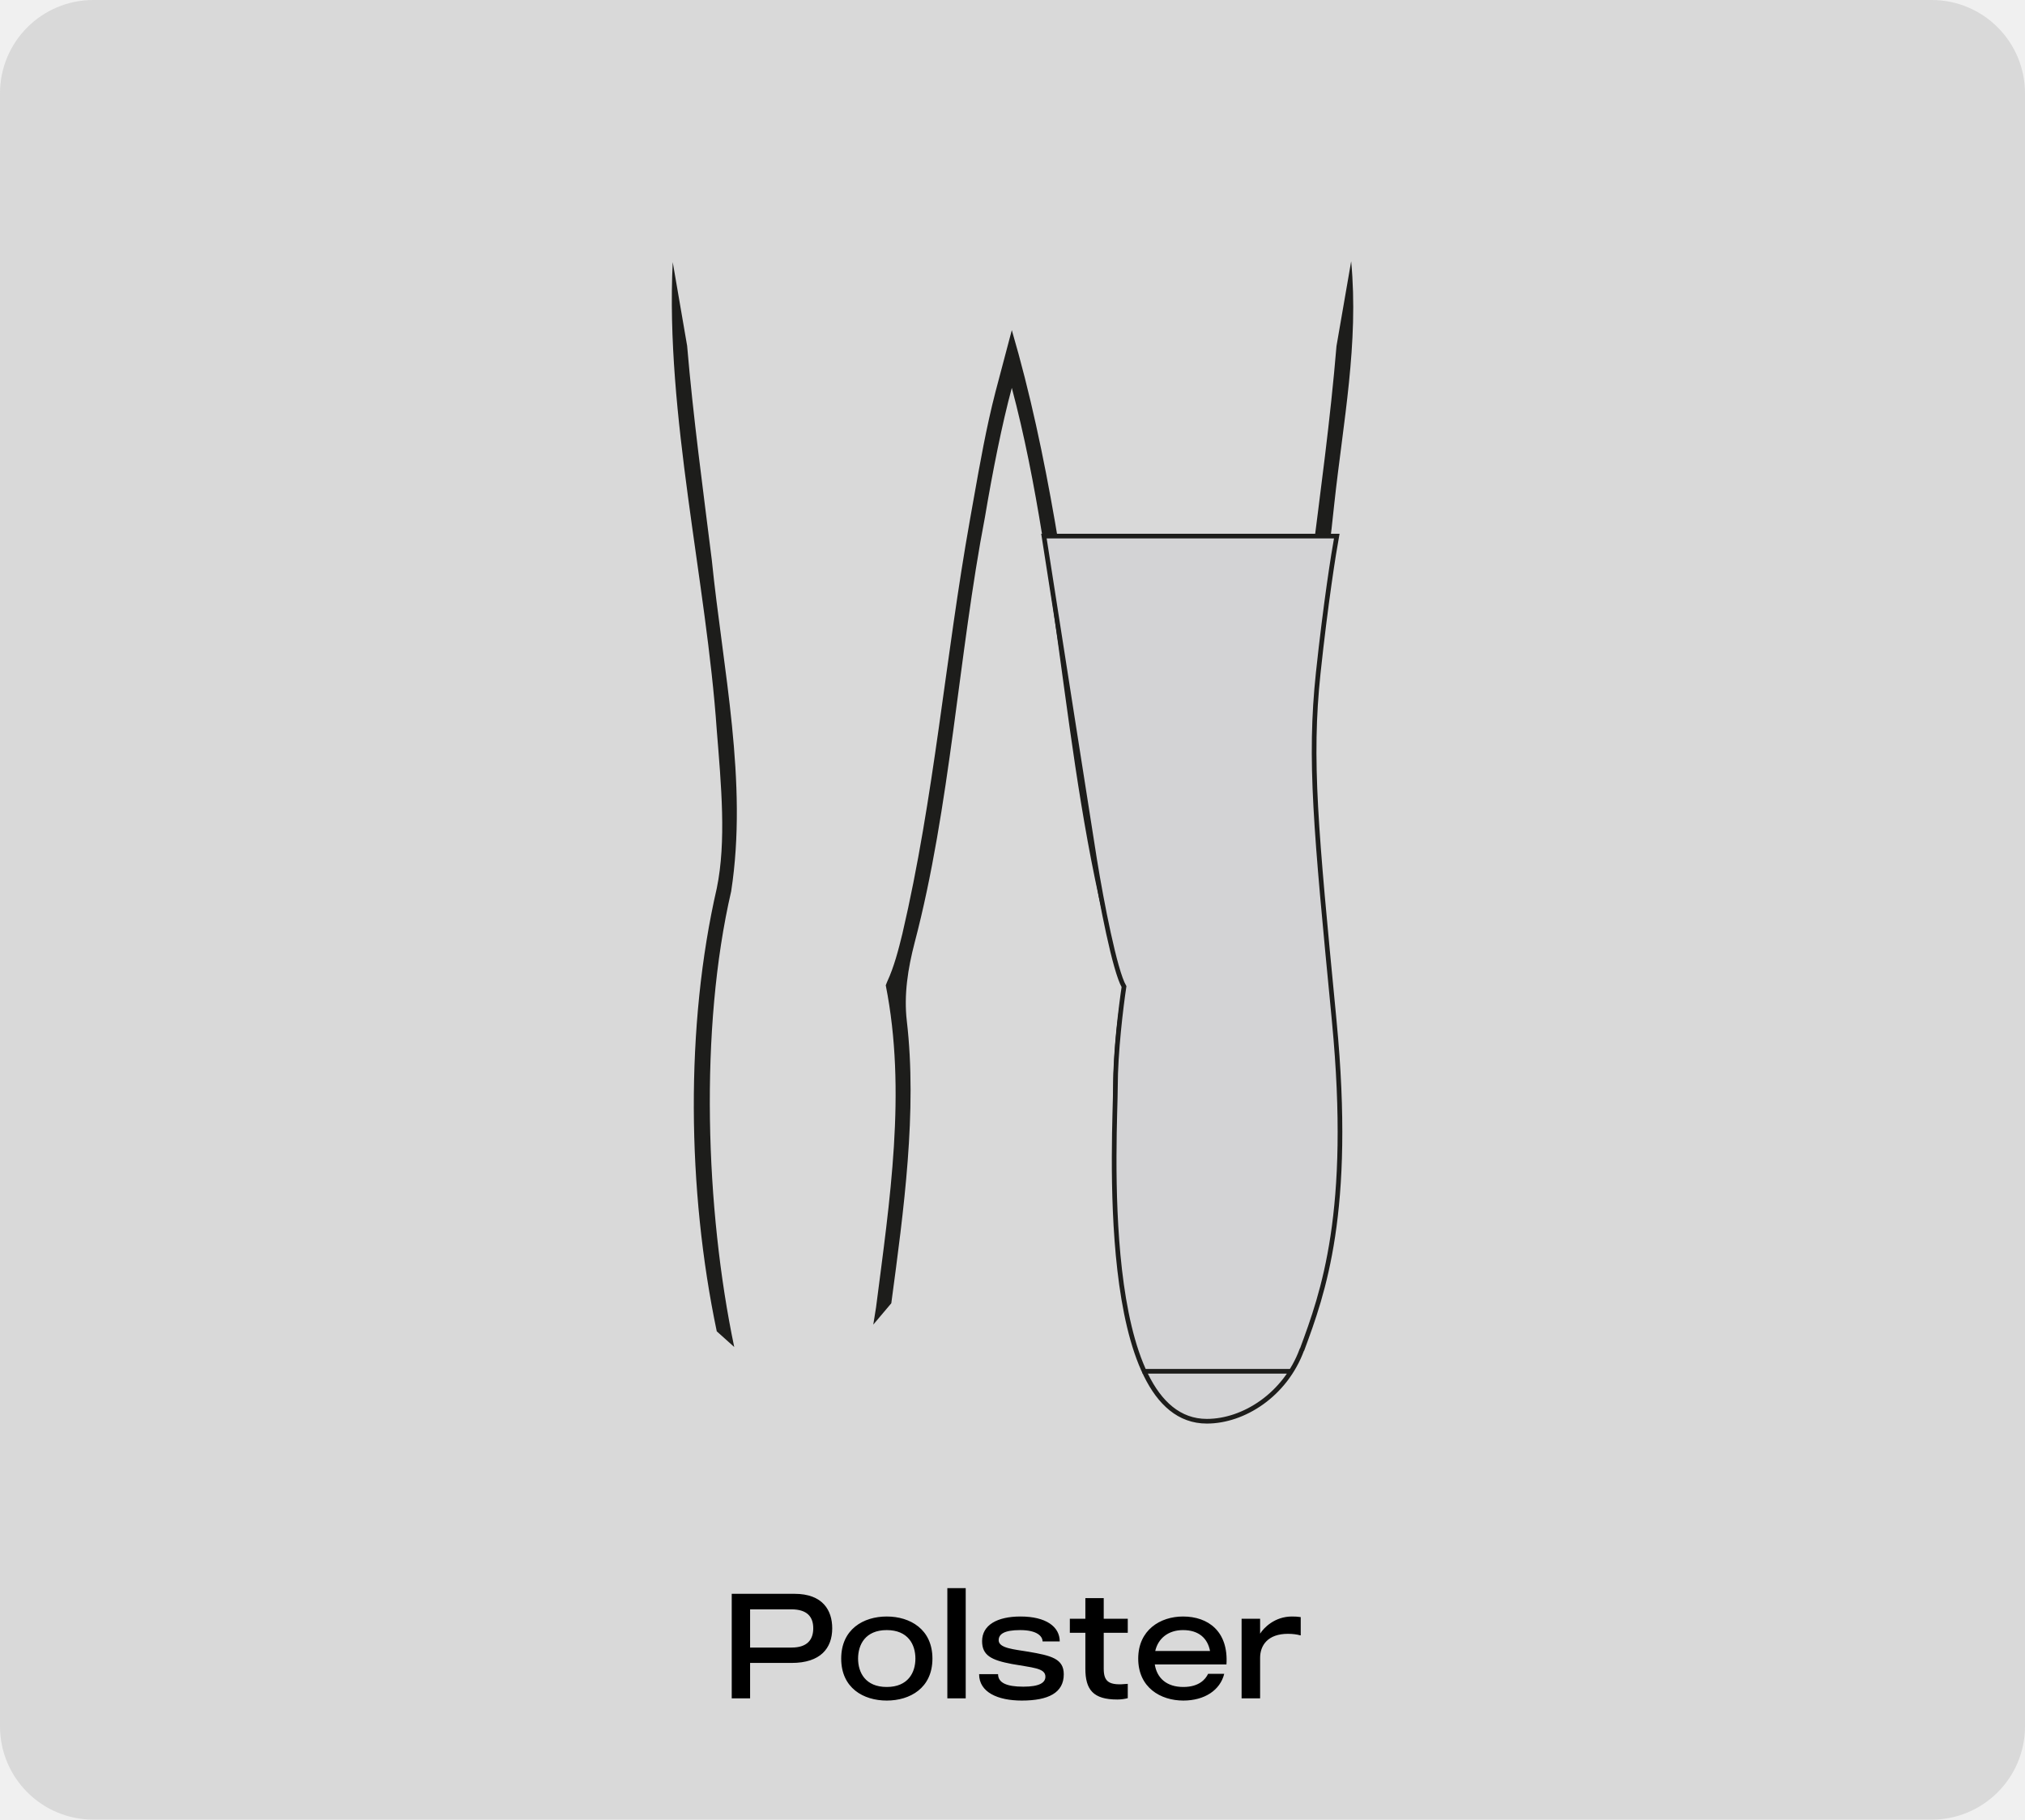
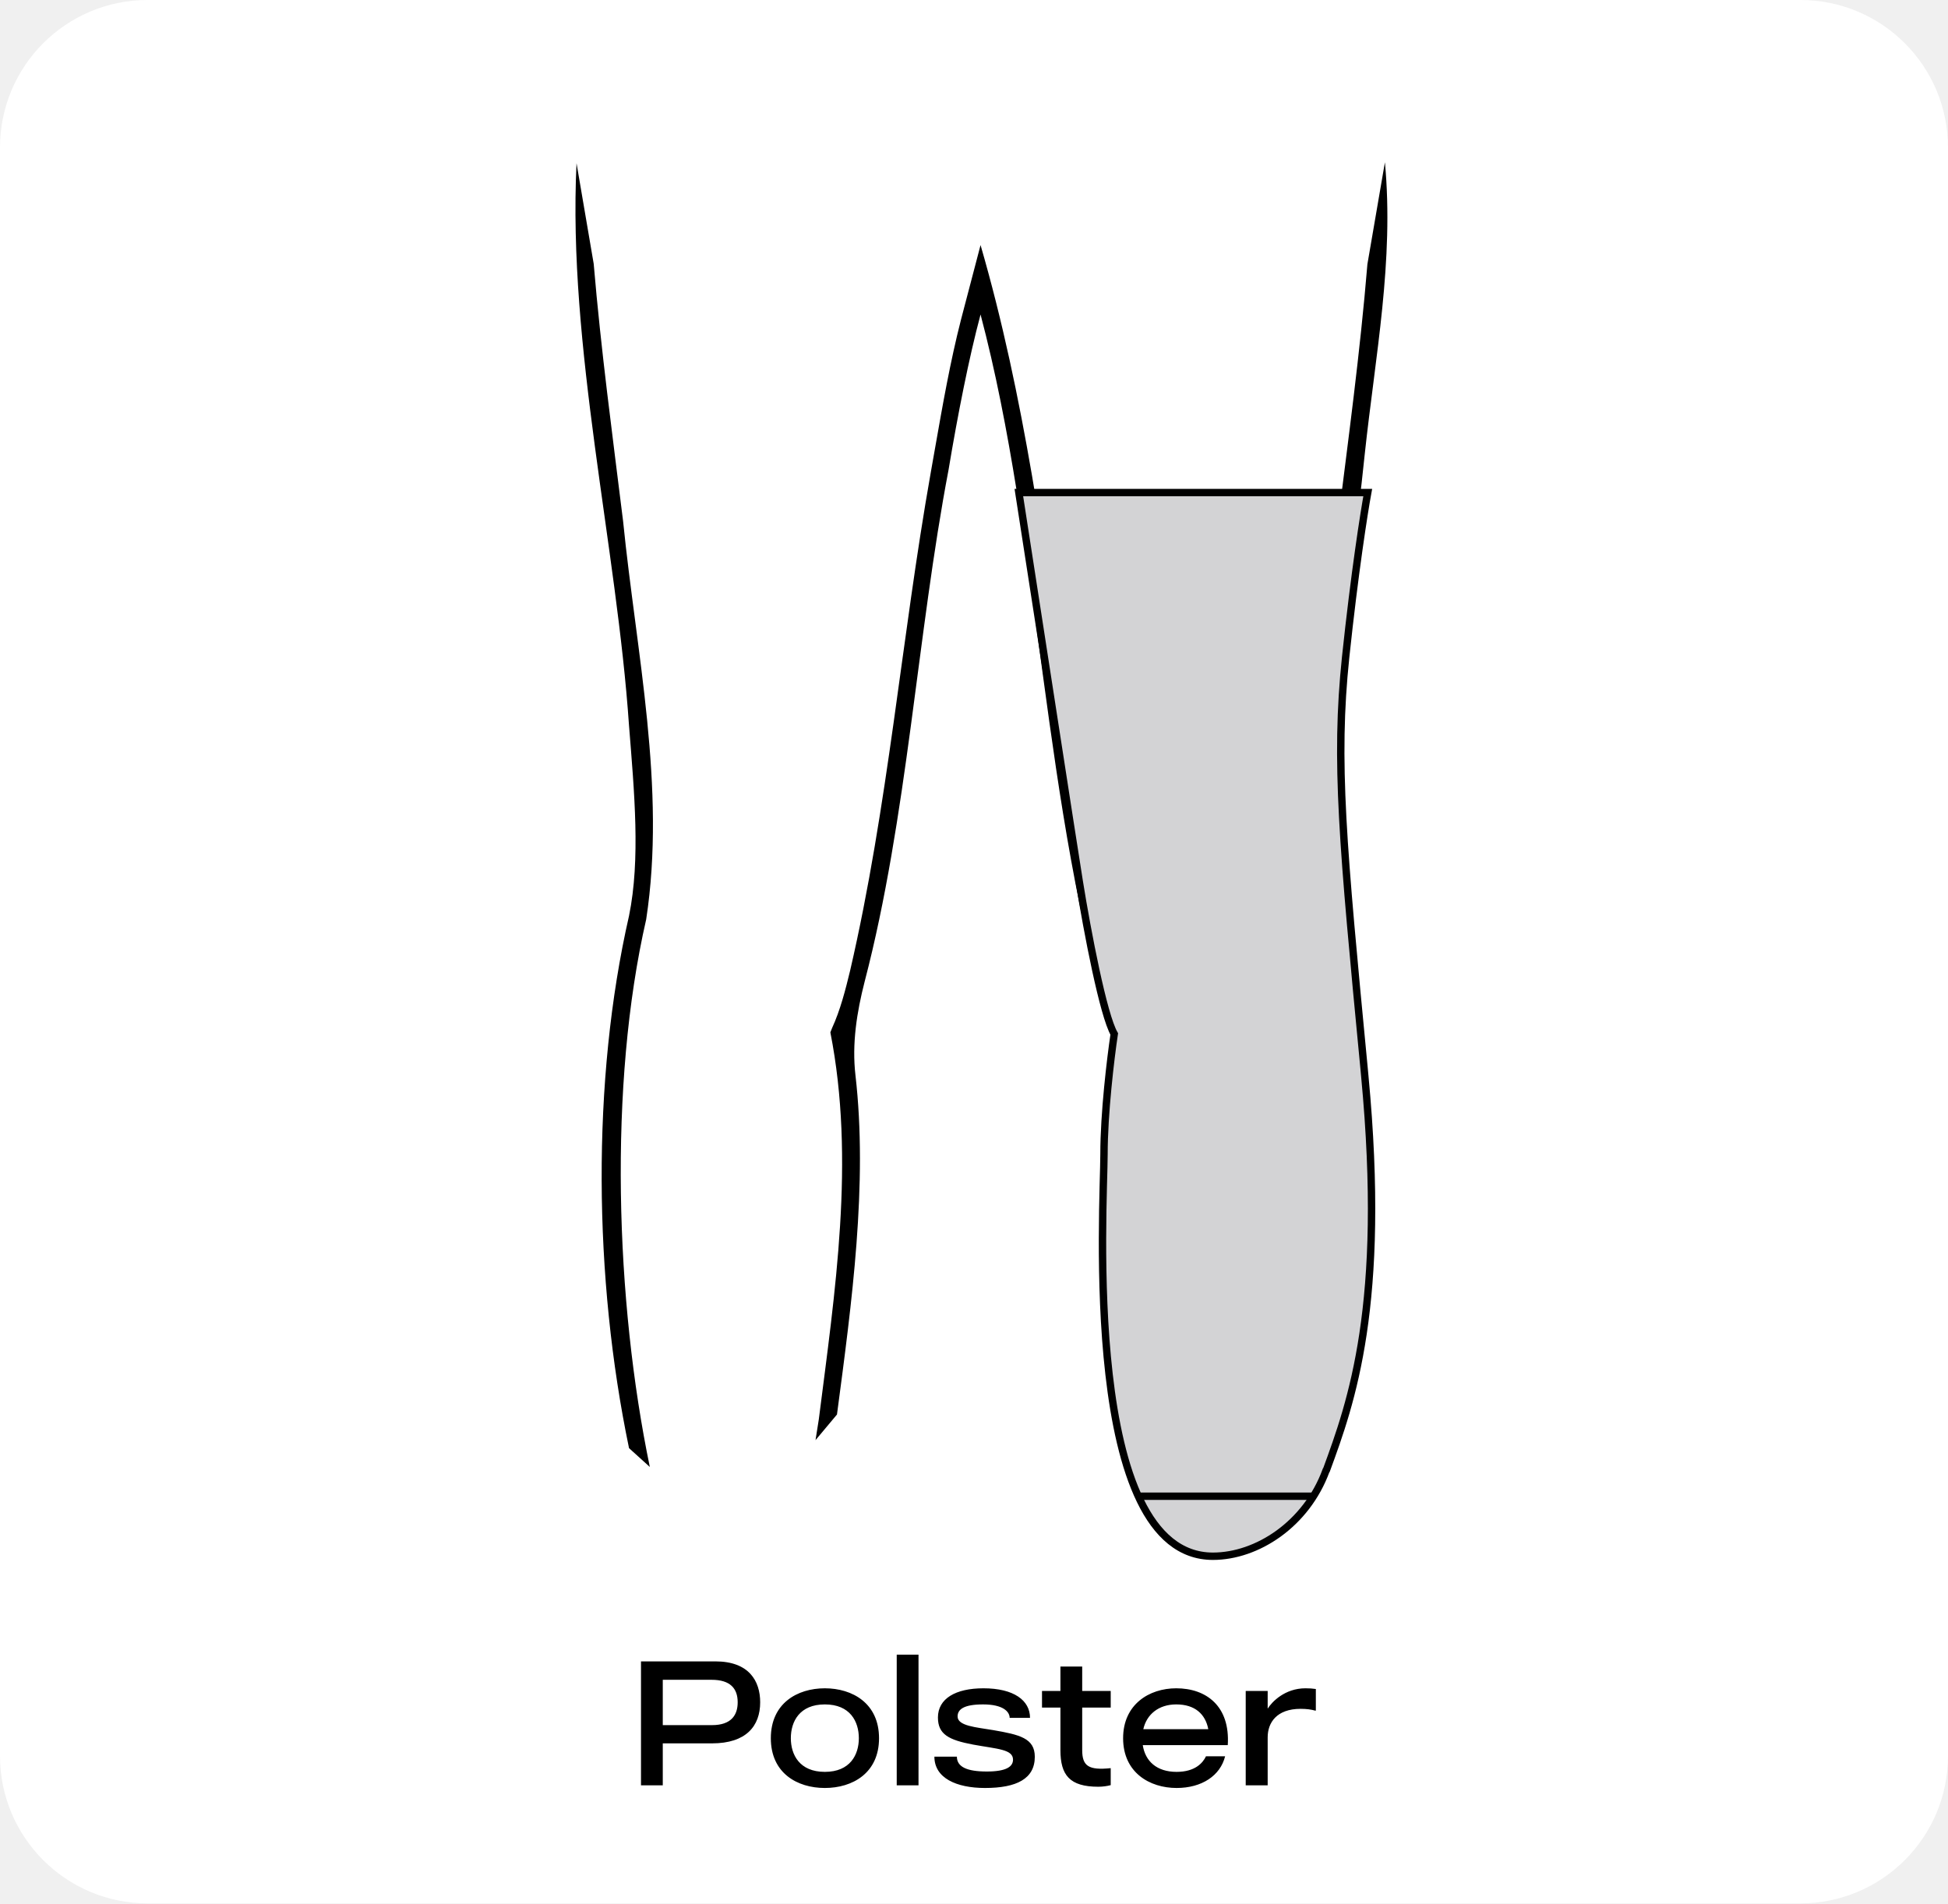
- <svg xmlns="http://www.w3.org/2000/svg" width="217" height="195" viewBox="0 0 217 195" fill="none">
-   <rect width="217" height="195" rx="10" fill="#D9D9D9" />
-   <g clip-path="url(#clip0_4141_610)">
-     <path fill-rule="evenodd" clip-rule="evenodd" d="M144.792 28C145.623 36.794 143.931 45.212 142.981 54.007C141.586 67.835 138.32 82.096 140.072 95.172C143.308 109.115 143.248 125.692 140.547 140.3H138.944C141.645 126.01 141.764 109.636 138.528 95.548C136.717 83.919 139.33 72.087 140.517 60.487C141.497 52.705 142.566 44.952 143.219 37.084" fill="#1D1D1B" />
-     <path fill-rule="evenodd" clip-rule="evenodd" d="M93.582 141.95L93.879 140.098C95.334 128.729 97.174 116.955 94.918 105.586L95.067 105.21C95.809 103.619 96.284 101.768 96.7 100.061C100.113 85.452 101.301 70.467 103.943 55.685C104.062 54.962 104.21 54.238 104.329 53.515C105.012 49.668 105.695 45.791 106.674 42.002C106.793 41.539 108.277 35.956 108.426 35.377C112.374 48.858 114.215 62.888 116.204 76.716C117.362 84.353 118.312 91.99 120.093 99.454C120.479 101.334 121.013 103.446 121.785 105.239L122.022 105.615C119.766 117.1 121.369 128.874 122.735 140.358H121.132C120.627 136.569 120.182 132.837 119.855 129.163C119.113 120.832 118.935 113.108 120.301 105.847C114.037 85.799 113.829 61.818 108.426 41.568C107.387 45.415 106.377 50.478 105.546 55.424C102.726 70.091 101.835 86.494 98.006 101.045C97.293 103.793 96.848 106.599 97.174 109.405C98.303 119.096 96.848 129.684 95.512 139.664" fill="#1D1D1B" />
-     <path fill-rule="evenodd" clip-rule="evenodd" d="M72.089 28.086C71.287 44.459 75.711 62.279 76.809 78.248C77.284 84.149 77.848 90.166 76.809 95.2C73.425 109.896 73.633 127.542 76.809 142.672L78.68 144.35C75.592 129.596 74.939 110.272 78.353 95.518C80.164 83.773 77.462 71.739 76.275 59.994C75.325 52.357 74.286 44.749 73.633 37.054" fill="#1D1D1B" />
-     <path d="M139.508 144.64C137.727 149.471 133.274 152.306 129.325 152.306C117.48 152.306 119.529 121.034 119.529 116.463C119.529 112.789 120.122 107.901 120.449 105.731C119.469 104.053 118.044 96.705 117.302 92.135C116.708 88.461 113.443 67.487 111.869 57.449H143.248C142.922 59.214 142.061 64.624 141.259 72.145C140.28 81.431 140.992 88.837 142.922 108.826L142.981 109.463C144.941 129.915 141.764 138.594 139.538 144.611L139.508 144.64Z" fill="#D3D3D5" stroke="#1D1D1B" stroke-width="0.5" stroke-miterlimit="10" />
-     <path d="M122.438 146.953H138.41" stroke="#1D1D1B" stroke-width="0.5" stroke-miterlimit="10" />
+ <svg xmlns="http://www.w3.org/2000/svg" width="132" height="129" viewBox="0 0 132 129" fill="none">
+   <rect width="132" height="129" rx="10" fill="white" />
+   <path d="M48.475 112.6C50.755 112.6 51.511 113.932 51.511 115.372C51.511 116.98 50.563 118.156 48.247 118.156H44.911V121H43.435V112.6H48.475ZM48.247 116.92C49.543 116.92 49.987 116.248 49.987 115.372C49.987 114.424 49.471 113.848 48.223 113.848H44.911V116.92H48.247ZM55.893 114.424C57.765 114.424 59.565 115.444 59.565 117.808C59.565 120.172 57.765 121.18 55.893 121.18C54.021 121.18 52.233 120.172 52.233 117.808C52.233 115.444 54.021 114.424 55.893 114.424ZM55.893 120.088C57.609 120.088 58.197 118.924 58.197 117.808C58.197 116.68 57.609 115.516 55.893 115.516C54.177 115.516 53.589 116.68 53.589 117.808C53.589 118.924 54.177 120.088 55.893 120.088ZM60.764 112.144H62.24V121H60.764V112.144ZM67.288 117.256C69.1 117.568 70.12 117.808 70.12 119.068C70.12 120.556 68.884 121.18 66.748 121.18C64.804 121.18 63.316 120.508 63.316 119.056H64.84C64.84 119.752 65.524 120.064 66.868 120.064C68.176 120.064 68.644 119.74 68.644 119.26C68.644 118.552 67.576 118.54 65.944 118.24C64.288 117.928 63.556 117.544 63.556 116.404C63.556 115.12 64.756 114.424 66.64 114.424C68.692 114.424 69.796 115.24 69.796 116.428H68.416C68.416 116.02 67.984 115.516 66.616 115.516C65.332 115.516 64.888 115.84 64.888 116.332C64.888 116.98 66.148 117.064 67.288 117.256ZM75.264 115.732H73.332V118.612C73.332 119.692 73.764 119.992 75.264 119.836V120.988C75.048 121.048 74.724 121.096 74.424 121.096C72.48 121.096 71.856 120.304 71.856 118.612V115.732H70.608V114.604H71.856V112.948H73.332V114.604H75.264V115.732ZM79.704 114.424C81.732 114.424 83.364 115.624 83.196 118.276H77.436C77.604 119.368 78.384 120.088 79.728 120.088C80.976 120.088 81.504 119.488 81.72 119.032H83.016C82.692 120.34 81.444 121.18 79.728 121.18C77.904 121.18 76.104 120.136 76.104 117.808C76.104 115.516 77.868 114.424 79.704 114.424ZM77.472 117.196H81.876C81.684 116.188 80.988 115.516 79.704 115.516C78.516 115.516 77.7 116.188 77.472 117.196ZM88.456 114.424C88.744 114.424 88.912 114.436 89.164 114.472V115.936H89.116C88.864 115.864 88.54 115.816 88.132 115.816C86.512 115.816 85.9 116.752 85.9 117.748V121H84.412V114.604H85.9V115.804C86.188 115.336 87.076 114.424 88.456 114.424Z" fill="black" />
+   <g clip-path="url(#clip0_9385_5143)">
+     <rect width="55" height="95" transform="translate(39 11)" fill="white" />
+     <path fill-rule="evenodd" clip-rule="evenodd" d="M93.844 11C94.47 17.684 93.195 24.081 92.479 30.765C91.428 41.274 88.968 52.113 90.287 62.051C92.725 72.648 92.681 85.246 90.645 96.348H89.437C91.473 85.487 91.562 73.043 89.124 62.337C87.76 53.498 89.728 44.506 90.623 35.69C91.361 29.776 92.166 23.884 92.658 17.904" fill="black" />
+     <path fill-rule="evenodd" clip-rule="evenodd" d="M55.261 97.605L55.484 96.197C56.58 87.557 57.967 78.609 56.267 69.969L56.379 69.683C56.938 68.474 57.296 67.066 57.609 65.769C60.181 54.666 61.076 43.278 63.067 32.043C63.156 31.494 63.268 30.944 63.358 30.394C63.872 27.47 64.386 24.524 65.124 21.644C65.214 21.292 66.332 17.049 66.444 16.609C69.419 26.855 70.806 37.518 72.304 48.027C73.177 53.831 73.892 59.635 75.234 65.308C75.525 66.737 75.928 68.342 76.509 69.705L76.688 69.99C74.988 78.719 76.196 87.667 77.225 96.395H76.017C75.637 93.515 75.301 90.679 75.055 87.887C74.496 81.555 74.362 75.685 75.391 70.166C70.671 54.93 70.515 36.704 66.444 21.314C65.661 24.238 64.901 28.086 64.275 31.845C62.15 42.992 61.479 55.458 58.593 66.517C58.057 68.605 57.721 70.738 57.967 72.871C58.817 80.236 57.721 88.283 56.715 95.868" fill="black" />
+     <path fill-rule="evenodd" clip-rule="evenodd" d="M39.067 11.062C38.463 23.506 41.796 37.05 42.624 49.186C42.981 53.671 43.407 58.244 42.624 62.069C40.074 73.238 40.23 86.649 42.624 98.148L44.033 99.423C41.707 88.21 41.215 73.524 43.787 62.311C45.151 53.385 43.116 44.239 42.221 35.313C41.505 29.509 40.722 23.726 40.23 17.878" fill="black" />
+     <path d="M89.862 99.648C88.52 103.319 85.165 105.474 82.19 105.474C73.266 105.474 74.809 81.707 74.809 78.234C74.809 75.441 75.257 71.726 75.503 70.077C74.764 68.802 73.691 63.217 73.132 59.744C72.684 56.951 70.224 41.012 69.039 33.383H92.68C92.434 34.724 91.786 38.835 91.182 44.551C90.444 51.609 90.98 57.237 92.434 72.429L92.479 72.913C93.955 88.457 91.562 95.053 89.884 99.626L89.862 99.648Z" fill="#D3D3D5" stroke="black" stroke-width="0.5" stroke-miterlimit="10" />
+     <path d="M77.001 101.406H89.034" stroke="black" stroke-width="0.5" stroke-miterlimit="10" />
  </g>
-   <path d="M85.133 170.8C88.173 170.8 89.181 172.576 89.181 174.496C89.181 176.64 87.917 178.208 84.829 178.208H80.381V182H78.413V170.8H85.133ZM84.829 176.56C86.557 176.56 87.149 175.664 87.149 174.496C87.149 173.232 86.461 172.464 84.797 172.464H80.381V176.56H84.829ZM95.024 173.232C97.52 173.232 99.92 174.592 99.92 177.744C99.92 180.896 97.52 182.24 95.024 182.24C92.528 182.24 90.144 180.896 90.144 177.744C90.144 174.592 92.528 173.232 95.024 173.232ZM95.024 180.784C97.312 180.784 98.096 179.232 98.096 177.744C98.096 176.24 97.312 174.688 95.024 174.688C92.736 174.688 91.952 176.24 91.952 177.744C91.952 179.232 92.736 180.784 95.024 180.784ZM101.518 170.192H103.486V182H101.518V170.192ZM110.218 177.008C112.634 177.424 113.994 177.744 113.994 179.424C113.994 181.408 112.346 182.24 109.498 182.24C106.906 182.24 104.922 181.344 104.922 179.408H106.954C106.954 180.336 107.866 180.752 109.658 180.752C111.402 180.752 112.026 180.32 112.026 179.68C112.026 178.736 110.602 178.72 108.426 178.32C106.218 177.904 105.242 177.392 105.242 175.872C105.242 174.16 106.842 173.232 109.354 173.232C112.09 173.232 113.562 174.32 113.562 175.904H111.722C111.722 175.36 111.146 174.688 109.322 174.688C107.61 174.688 107.018 175.12 107.018 175.776C107.018 176.64 108.698 176.752 110.218 177.008ZM120.852 174.976H118.276V178.816C118.276 180.256 118.852 180.656 120.852 180.448V181.984C120.564 182.064 120.132 182.128 119.732 182.128C117.14 182.128 116.308 181.072 116.308 178.816V174.976H114.644V173.472H116.308V171.264H118.276V173.472H120.852V174.976ZM126.772 173.232C129.476 173.232 131.652 174.832 131.428 178.368H123.748C123.972 179.824 125.012 180.784 126.804 180.784C128.468 180.784 129.172 179.984 129.46 179.376H131.188C130.756 181.12 129.092 182.24 126.804 182.24C124.372 182.24 121.972 180.848 121.972 177.744C121.972 174.688 124.324 173.232 126.772 173.232ZM123.796 176.928H129.668C129.412 175.584 128.484 174.688 126.772 174.688C125.188 174.688 124.1 175.584 123.796 176.928ZM138.442 173.232C138.826 173.232 139.05 173.248 139.386 173.296V175.248H139.322C138.986 175.152 138.554 175.088 138.01 175.088C135.85 175.088 135.034 176.336 135.034 177.664V182H133.05V173.472H135.034V175.072C135.418 174.448 136.602 173.232 138.442 173.232Z" fill="black" />
  <defs>
-     <clipPath id="clip0_4141_610">
-       <rect width="73" height="125" fill="white" transform="translate(72 28)" />
+     <clipPath id="clip0_9385_5143">
+       <rect width="55" height="95" fill="white" transform="translate(39 11)" />
    </clipPath>
  </defs>
</svg>
